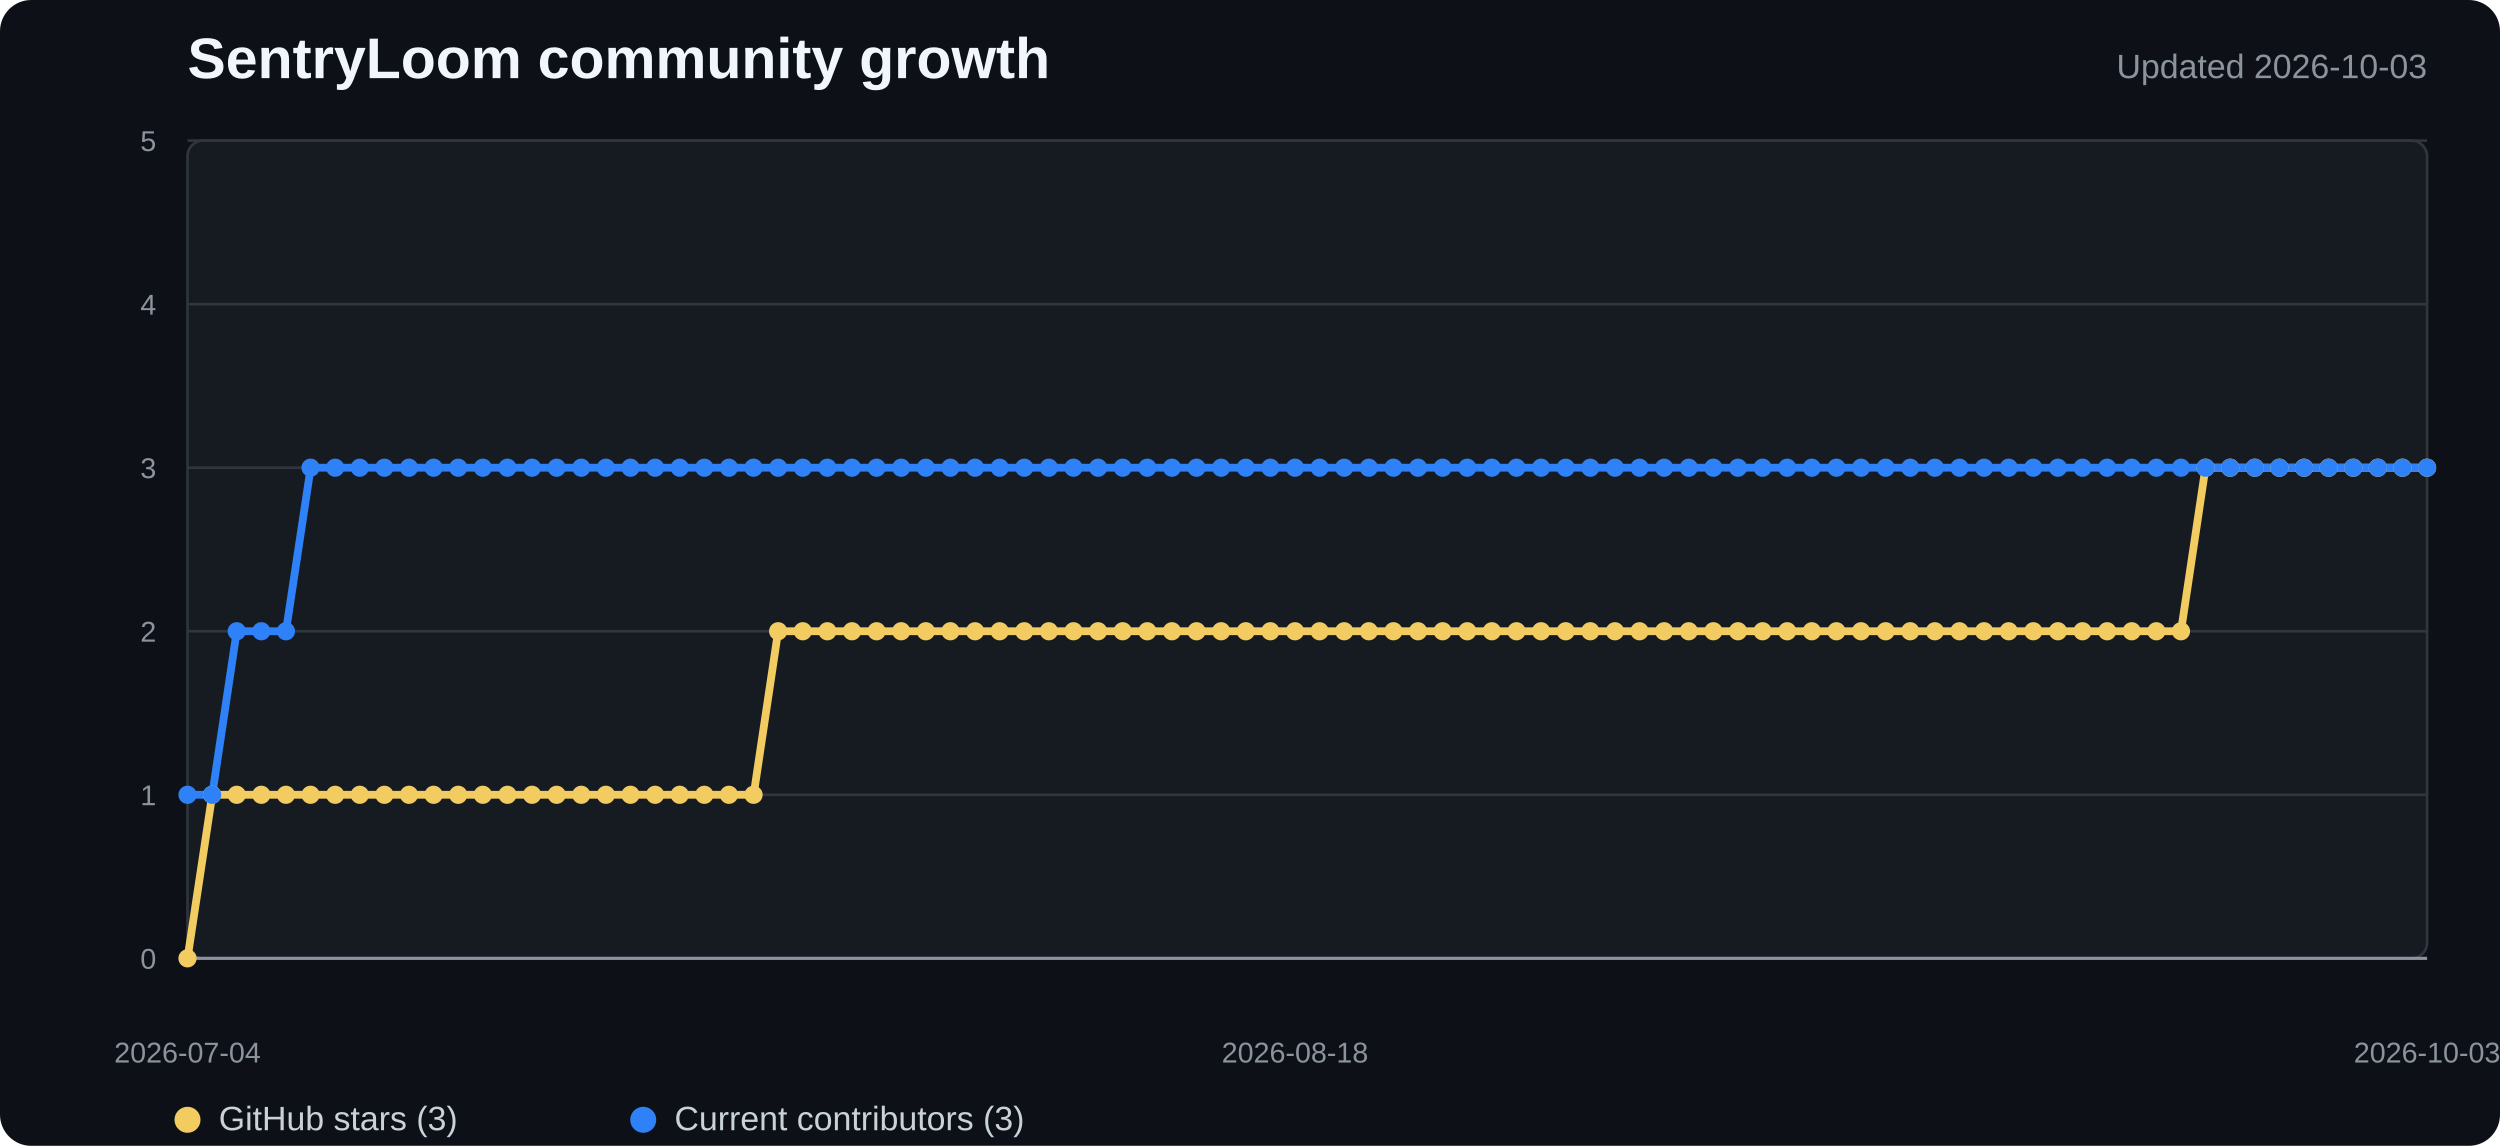
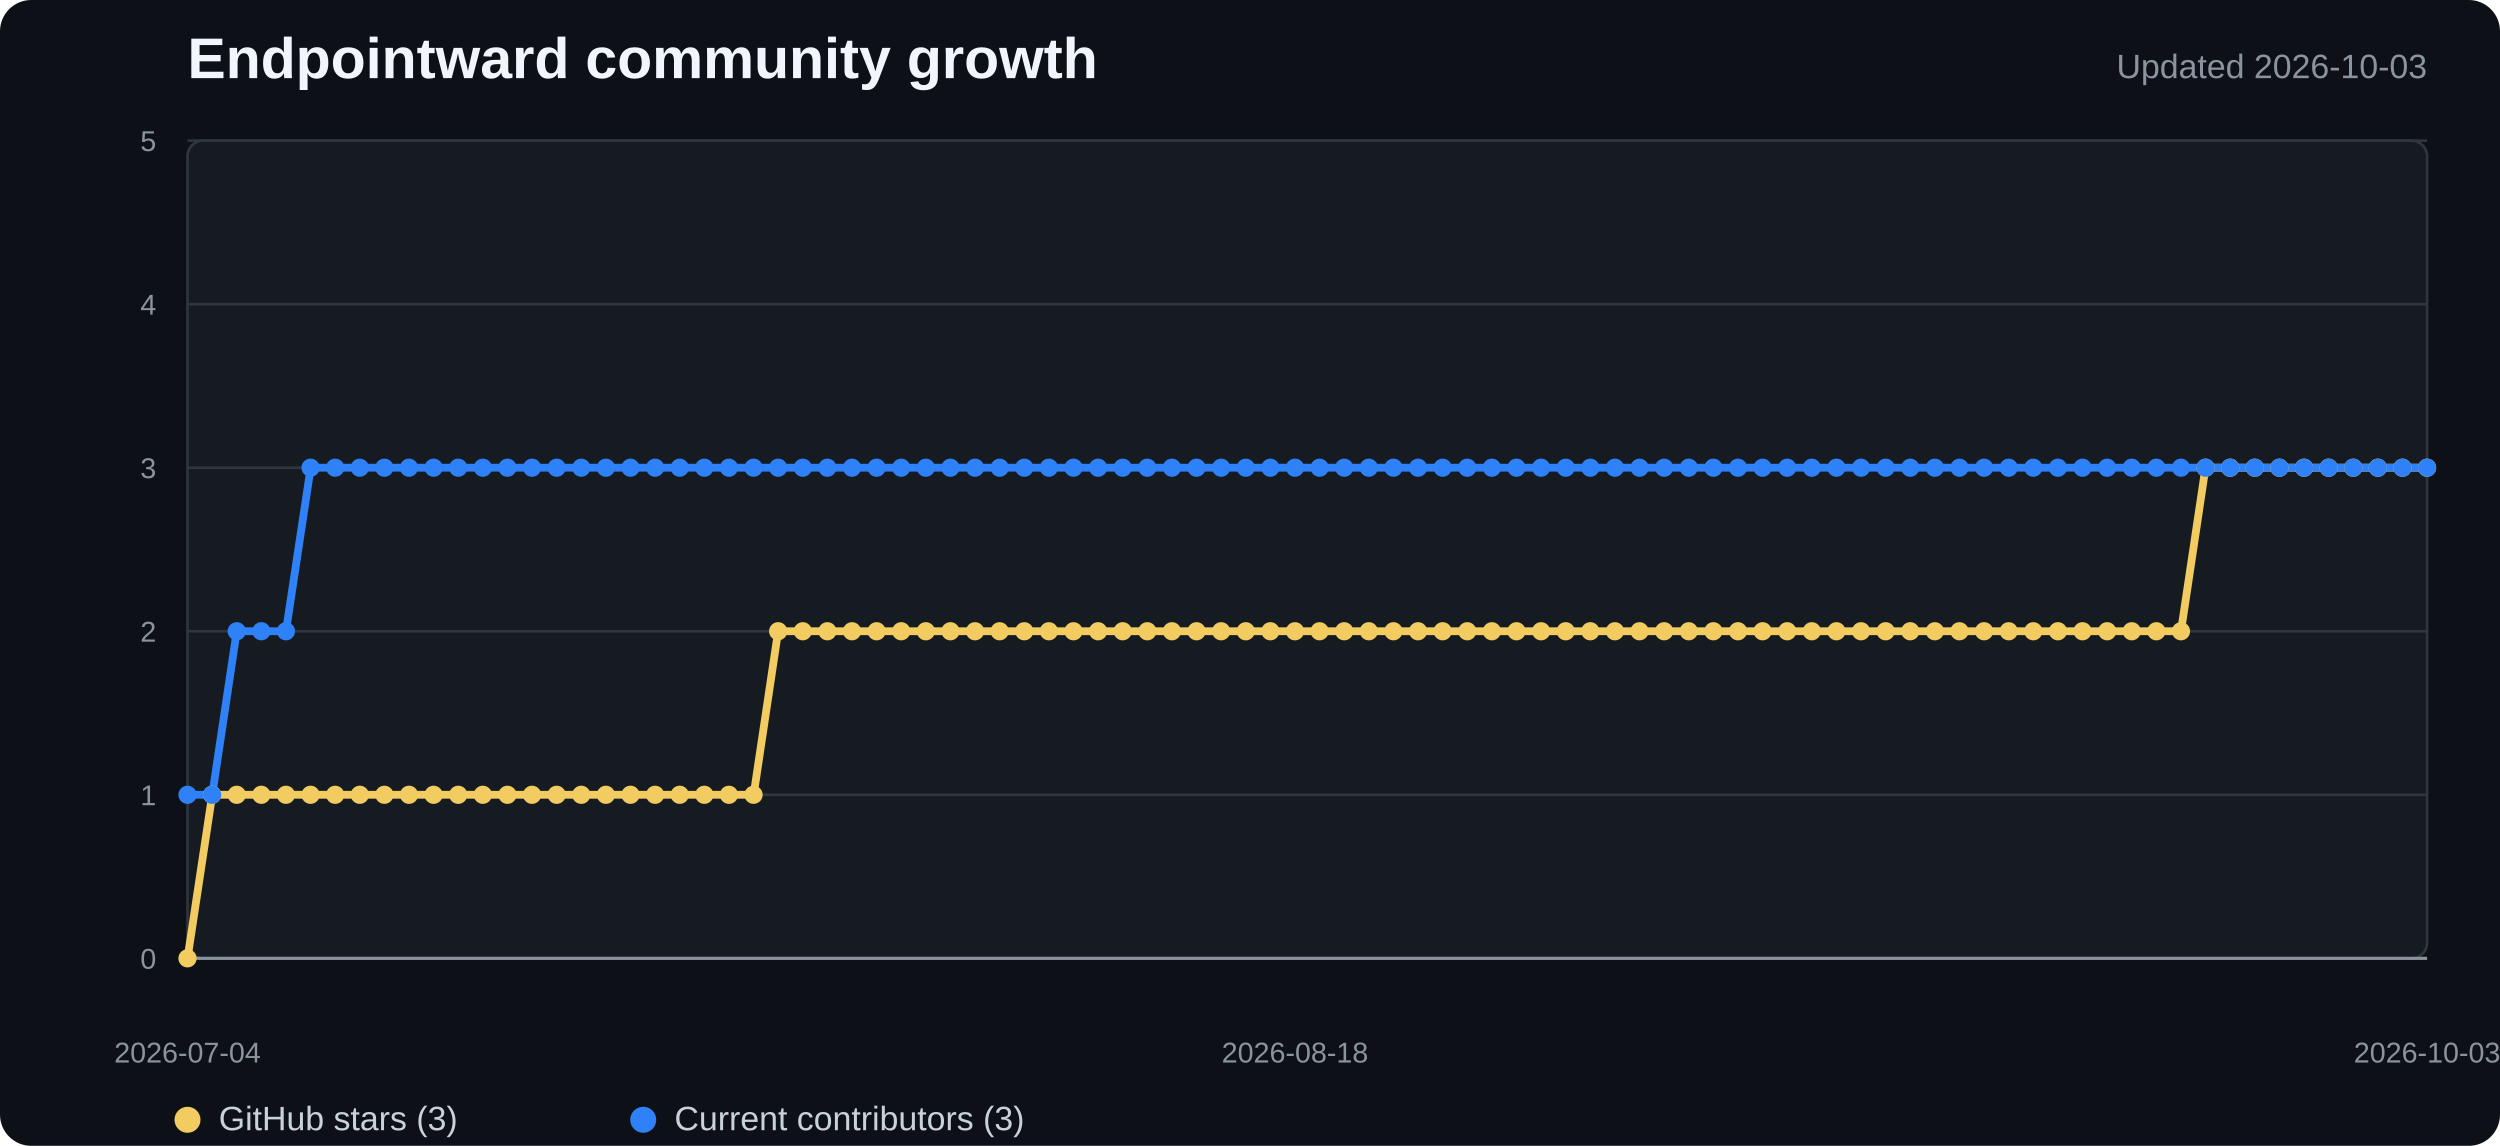
<svg xmlns="http://www.w3.org/2000/svg" width="960" height="440" viewBox="0 0 960 440" role="img" aria-labelledby="title desc">
  <style>
    .background{fill:#0d1117}.plot{fill:#161b22;stroke:#30363d}.grid{stroke:#30363d;stroke-width:1}.axis{stroke:#8b949e;stroke-width:1.2}
    .title{fill:#f0f6fc;font:700 22px "Segoe UI",Arial,sans-serif}.subtitle{fill:#8b949e;font:13px "Segoe UI",Arial,sans-serif}
    .tick{fill:#8b949e;font:11px "Segoe UI",Arial,sans-serif}.legend{fill:#c9d1d9;font:13px "Segoe UI",Arial,sans-serif}
    .stars{fill:none;stroke:#f2cc60;stroke-width:3;stroke-linejoin:round;stroke-linecap:round}
    .contributors{fill:none;stroke:#2f81f7;stroke-width:3;stroke-linejoin:round;stroke-linecap:round}
    .star-dot{fill:#f2cc60}.contributor-dot{fill:#2f81f7}
  </style>
  <rect width="100%" height="100%" rx="12" class="background" />
-   <text x="72" y="30" class="title">SentryLoom community growth</text>
+   <text x="72" y="30" class="title">Endpointward community growth</text>
  <text x="932" y="30" text-anchor="end" class="subtitle">Updated 2026-10-03</text>
  <rect x="72" y="54" width="860" height="314" rx="6" class="plot" />
  <line x1="72" y1="368" x2="932" y2="368" class="grid" />
  <text x="60" y="372" text-anchor="end" class="tick">0</text>
  <line x1="72" y1="305.2" x2="932" y2="305.2" class="grid" />
  <text x="60" y="309.2" text-anchor="end" class="tick">1</text>
  <line x1="72" y1="242.4" x2="932" y2="242.4" class="grid" />
  <text x="60" y="246.4" text-anchor="end" class="tick">2</text>
  <line x1="72" y1="179.6" x2="932" y2="179.6" class="grid" />
  <text x="60" y="183.6" text-anchor="end" class="tick">3</text>
  <line x1="72" y1="116.8" x2="932" y2="116.8" class="grid" />
  <text x="60" y="120.8" text-anchor="end" class="tick">4</text>
  <line x1="72" y1="54" x2="932" y2="54" class="grid" />
  <text x="60" y="58" text-anchor="end" class="tick">5</text>
  <line x1="72" y1="368" x2="932" y2="368" class="axis" />
  <polyline points="72.0,368.0 81.5,305.2 90.9,305.2 100.4,305.2 109.8,305.2 119.3,305.2 128.7,305.2 138.2,305.2 147.6,305.2 157.1,305.2 166.5,305.2 176.0,305.2 185.4,305.2 194.9,305.2 204.3,305.2 213.8,305.2 223.2,305.2 232.7,305.2 242.1,305.2 251.6,305.2 261.0,305.2 270.5,305.2 279.9,305.2 289.4,305.2 298.8,242.4 308.3,242.4 317.7,242.4 327.2,242.4 336.6,242.4 346.1,242.4 355.5,242.4 365.0,242.4 374.4,242.4 383.9,242.4 393.3,242.4 402.8,242.4 412.2,242.4 421.7,242.4 431.1,242.4 440.6,242.4 450.0,242.4 459.5,242.4 468.9,242.4 478.4,242.4 487.8,242.4 497.3,242.4 506.7,242.4 516.2,242.4 525.6,242.4 535.1,242.4 544.5,242.4 554.0,242.4 563.4,242.4 572.9,242.4 582.3,242.4 591.8,242.4 601.2,242.4 610.7,242.4 620.1,242.4 629.6,242.4 639.0,242.4 648.5,242.4 657.9,242.4 667.4,242.4 676.8,242.4 686.3,242.4 695.7,242.4 705.2,242.4 714.6,242.4 724.1,242.4 733.5,242.4 743.0,242.4 752.4,242.4 761.9,242.4 771.3,242.4 780.8,242.4 790.2,242.4 799.7,242.4 809.1,242.4 818.6,242.4 828.0,242.4 837.5,242.4 846.9,179.6 856.4,179.6 865.8,179.6 875.3,179.6 884.7,179.6 894.2,179.6 903.6,179.6 913.1,179.6 922.5,179.6 932.0,179.6" class="stars" />
  <polyline points="72.0,305.2 81.5,305.2 90.9,242.4 100.4,242.4 109.8,242.4 119.3,179.6 128.7,179.6 138.2,179.6 147.6,179.6 157.1,179.6 166.5,179.6 176.0,179.6 185.4,179.6 194.9,179.6 204.3,179.6 213.8,179.6 223.2,179.6 232.7,179.6 242.1,179.6 251.6,179.6 261.0,179.6 270.5,179.6 279.9,179.6 289.4,179.6 298.8,179.6 308.3,179.6 317.7,179.6 327.2,179.6 336.6,179.6 346.1,179.6 355.5,179.6 365.0,179.6 374.4,179.6 383.9,179.6 393.3,179.6 402.8,179.6 412.2,179.6 421.7,179.6 431.1,179.6 440.6,179.6 450.0,179.6 459.5,179.6 468.9,179.6 478.4,179.6 487.8,179.6 497.3,179.6 506.7,179.6 516.2,179.6 525.6,179.6 535.1,179.6 544.5,179.6 554.0,179.6 563.4,179.6 572.9,179.6 582.3,179.6 591.8,179.6 601.2,179.6 610.7,179.6 620.1,179.6 629.6,179.6 639.0,179.6 648.5,179.6 657.9,179.6 667.4,179.6 676.8,179.6 686.3,179.6 695.7,179.6 705.2,179.6 714.6,179.6 724.1,179.6 733.5,179.6 743.0,179.6 752.4,179.6 761.9,179.6 771.3,179.6 780.8,179.6 790.2,179.6 799.7,179.6 809.1,179.6 818.6,179.6 828.0,179.6 837.5,179.6 846.9,179.6 856.4,179.6 865.8,179.6 875.3,179.6 884.7,179.6 894.2,179.6 903.6,179.6 913.1,179.6 922.5,179.6 932.0,179.6" class="contributors" />
  <circle cx="72" cy="368" r="3.5" class="star-dot" />
  <circle cx="81.451" cy="305.2" r="3.5" class="star-dot" />
  <circle cx="90.901" cy="305.2" r="3.5" class="star-dot" />
  <circle cx="100.352" cy="305.2" r="3.5" class="star-dot" />
  <circle cx="109.802" cy="305.2" r="3.5" class="star-dot" />
  <circle cx="119.253" cy="305.2" r="3.5" class="star-dot" />
  <circle cx="128.703" cy="305.2" r="3.5" class="star-dot" />
  <circle cx="138.154" cy="305.2" r="3.5" class="star-dot" />
  <circle cx="147.604" cy="305.2" r="3.5" class="star-dot" />
  <circle cx="157.055" cy="305.2" r="3.5" class="star-dot" />
  <circle cx="166.505" cy="305.2" r="3.5" class="star-dot" />
  <circle cx="175.956" cy="305.2" r="3.5" class="star-dot" />
  <circle cx="185.407" cy="305.2" r="3.5" class="star-dot" />
  <circle cx="194.857" cy="305.2" r="3.5" class="star-dot" />
  <circle cx="204.308" cy="305.2" r="3.5" class="star-dot" />
  <circle cx="213.758" cy="305.2" r="3.5" class="star-dot" />
  <circle cx="223.209" cy="305.2" r="3.5" class="star-dot" />
  <circle cx="232.659" cy="305.2" r="3.5" class="star-dot" />
  <circle cx="242.11" cy="305.2" r="3.5" class="star-dot" />
  <circle cx="251.56" cy="305.2" r="3.5" class="star-dot" />
  <circle cx="261.011" cy="305.2" r="3.5" class="star-dot" />
  <circle cx="270.462" cy="305.2" r="3.5" class="star-dot" />
  <circle cx="279.912" cy="305.2" r="3.5" class="star-dot" />
  <circle cx="289.363" cy="305.2" r="3.5" class="star-dot" />
  <circle cx="298.813" cy="242.4" r="3.5" class="star-dot" />
  <circle cx="308.264" cy="242.4" r="3.5" class="star-dot" />
  <circle cx="317.714" cy="242.4" r="3.5" class="star-dot" />
  <circle cx="327.165" cy="242.4" r="3.5" class="star-dot" />
  <circle cx="336.615" cy="242.4" r="3.5" class="star-dot" />
  <circle cx="346.066" cy="242.4" r="3.5" class="star-dot" />
  <circle cx="355.516" cy="242.4" r="3.5" class="star-dot" />
  <circle cx="364.967" cy="242.4" r="3.5" class="star-dot" />
  <circle cx="374.418" cy="242.4" r="3.5" class="star-dot" />
  <circle cx="383.868" cy="242.4" r="3.5" class="star-dot" />
  <circle cx="393.319" cy="242.4" r="3.5" class="star-dot" />
  <circle cx="402.769" cy="242.4" r="3.5" class="star-dot" />
  <circle cx="412.22" cy="242.4" r="3.5" class="star-dot" />
  <circle cx="421.67" cy="242.4" r="3.5" class="star-dot" />
  <circle cx="431.121" cy="242.4" r="3.5" class="star-dot" />
  <circle cx="440.571" cy="242.4" r="3.5" class="star-dot" />
  <circle cx="450.022" cy="242.4" r="3.5" class="star-dot" />
  <circle cx="459.473" cy="242.4" r="3.5" class="star-dot" />
  <circle cx="468.923" cy="242.4" r="3.5" class="star-dot" />
  <circle cx="478.374" cy="242.4" r="3.5" class="star-dot" />
  <circle cx="487.824" cy="242.4" r="3.5" class="star-dot" />
  <circle cx="497.275" cy="242.4" r="3.5" class="star-dot" />
  <circle cx="506.725" cy="242.4" r="3.5" class="star-dot" />
  <circle cx="516.176" cy="242.4" r="3.5" class="star-dot" />
  <circle cx="525.626" cy="242.4" r="3.5" class="star-dot" />
  <circle cx="535.077" cy="242.4" r="3.5" class="star-dot" />
  <circle cx="544.527" cy="242.4" r="3.5" class="star-dot" />
  <circle cx="553.978" cy="242.4" r="3.5" class="star-dot" />
  <circle cx="563.429" cy="242.4" r="3.5" class="star-dot" />
  <circle cx="572.879" cy="242.4" r="3.5" class="star-dot" />
  <circle cx="582.33" cy="242.4" r="3.5" class="star-dot" />
  <circle cx="591.78" cy="242.4" r="3.5" class="star-dot" />
  <circle cx="601.231" cy="242.4" r="3.5" class="star-dot" />
  <circle cx="610.681" cy="242.4" r="3.5" class="star-dot" />
  <circle cx="620.132" cy="242.4" r="3.5" class="star-dot" />
  <circle cx="629.582" cy="242.4" r="3.5" class="star-dot" />
  <circle cx="639.033" cy="242.4" r="3.5" class="star-dot" />
  <circle cx="648.484" cy="242.4" r="3.5" class="star-dot" />
  <circle cx="657.934" cy="242.4" r="3.5" class="star-dot" />
  <circle cx="667.385" cy="242.4" r="3.5" class="star-dot" />
  <circle cx="676.835" cy="242.4" r="3.5" class="star-dot" />
  <circle cx="686.286" cy="242.4" r="3.5" class="star-dot" />
  <circle cx="695.736" cy="242.4" r="3.5" class="star-dot" />
  <circle cx="705.187" cy="242.4" r="3.5" class="star-dot" />
  <circle cx="714.637" cy="242.4" r="3.5" class="star-dot" />
  <circle cx="724.088" cy="242.4" r="3.5" class="star-dot" />
  <circle cx="733.538" cy="242.4" r="3.5" class="star-dot" />
  <circle cx="742.989" cy="242.4" r="3.5" class="star-dot" />
  <circle cx="752.44" cy="242.4" r="3.5" class="star-dot" />
  <circle cx="761.89" cy="242.4" r="3.5" class="star-dot" />
  <circle cx="771.341" cy="242.4" r="3.5" class="star-dot" />
  <circle cx="780.791" cy="242.4" r="3.5" class="star-dot" />
  <circle cx="790.242" cy="242.4" r="3.5" class="star-dot" />
  <circle cx="799.692" cy="242.4" r="3.5" class="star-dot" />
  <circle cx="809.143" cy="242.4" r="3.5" class="star-dot" />
  <circle cx="818.593" cy="242.4" r="3.5" class="star-dot" />
  <circle cx="828.044" cy="242.4" r="3.5" class="star-dot" />
  <circle cx="837.495" cy="242.4" r="3.5" class="star-dot" />
  <circle cx="846.945" cy="179.6" r="3.5" class="star-dot" />
  <circle cx="856.396" cy="179.6" r="3.5" class="star-dot" />
  <circle cx="865.846" cy="179.6" r="3.5" class="star-dot" />
  <circle cx="875.297" cy="179.6" r="3.5" class="star-dot" />
  <circle cx="884.747" cy="179.6" r="3.5" class="star-dot" />
  <circle cx="894.198" cy="179.6" r="3.5" class="star-dot" />
  <circle cx="903.648" cy="179.6" r="3.5" class="star-dot" />
  <circle cx="913.099" cy="179.6" r="3.5" class="star-dot" />
  <circle cx="922.549" cy="179.6" r="3.5" class="star-dot" />
  <circle cx="932" cy="179.6" r="3.5" class="star-dot" />
  <circle cx="72" cy="305.2" r="3.5" class="contributor-dot" />
  <circle cx="81.451" cy="305.2" r="3.5" class="contributor-dot" />
  <circle cx="90.901" cy="242.4" r="3.5" class="contributor-dot" />
  <circle cx="100.352" cy="242.4" r="3.5" class="contributor-dot" />
  <circle cx="109.802" cy="242.4" r="3.5" class="contributor-dot" />
  <circle cx="119.253" cy="179.6" r="3.5" class="contributor-dot" />
  <circle cx="128.703" cy="179.6" r="3.5" class="contributor-dot" />
  <circle cx="138.154" cy="179.6" r="3.5" class="contributor-dot" />
  <circle cx="147.604" cy="179.6" r="3.5" class="contributor-dot" />
  <circle cx="157.055" cy="179.6" r="3.5" class="contributor-dot" />
  <circle cx="166.505" cy="179.6" r="3.5" class="contributor-dot" />
  <circle cx="175.956" cy="179.6" r="3.5" class="contributor-dot" />
  <circle cx="185.407" cy="179.6" r="3.5" class="contributor-dot" />
  <circle cx="194.857" cy="179.6" r="3.5" class="contributor-dot" />
  <circle cx="204.308" cy="179.6" r="3.5" class="contributor-dot" />
  <circle cx="213.758" cy="179.6" r="3.5" class="contributor-dot" />
  <circle cx="223.209" cy="179.6" r="3.5" class="contributor-dot" />
  <circle cx="232.659" cy="179.6" r="3.5" class="contributor-dot" />
  <circle cx="242.11" cy="179.6" r="3.5" class="contributor-dot" />
  <circle cx="251.56" cy="179.6" r="3.5" class="contributor-dot" />
  <circle cx="261.011" cy="179.6" r="3.5" class="contributor-dot" />
  <circle cx="270.462" cy="179.6" r="3.5" class="contributor-dot" />
  <circle cx="279.912" cy="179.6" r="3.5" class="contributor-dot" />
  <circle cx="289.363" cy="179.6" r="3.5" class="contributor-dot" />
  <circle cx="298.813" cy="179.6" r="3.5" class="contributor-dot" />
  <circle cx="308.264" cy="179.6" r="3.5" class="contributor-dot" />
  <circle cx="317.714" cy="179.6" r="3.5" class="contributor-dot" />
  <circle cx="327.165" cy="179.6" r="3.5" class="contributor-dot" />
  <circle cx="336.615" cy="179.6" r="3.5" class="contributor-dot" />
  <circle cx="346.066" cy="179.6" r="3.5" class="contributor-dot" />
  <circle cx="355.516" cy="179.6" r="3.5" class="contributor-dot" />
  <circle cx="364.967" cy="179.6" r="3.5" class="contributor-dot" />
  <circle cx="374.418" cy="179.6" r="3.5" class="contributor-dot" />
  <circle cx="383.868" cy="179.6" r="3.5" class="contributor-dot" />
  <circle cx="393.319" cy="179.6" r="3.5" class="contributor-dot" />
  <circle cx="402.769" cy="179.6" r="3.5" class="contributor-dot" />
  <circle cx="412.22" cy="179.6" r="3.5" class="contributor-dot" />
  <circle cx="421.67" cy="179.6" r="3.5" class="contributor-dot" />
  <circle cx="431.121" cy="179.6" r="3.5" class="contributor-dot" />
  <circle cx="440.571" cy="179.6" r="3.5" class="contributor-dot" />
  <circle cx="450.022" cy="179.6" r="3.5" class="contributor-dot" />
  <circle cx="459.473" cy="179.6" r="3.5" class="contributor-dot" />
  <circle cx="468.923" cy="179.6" r="3.5" class="contributor-dot" />
  <circle cx="478.374" cy="179.6" r="3.5" class="contributor-dot" />
  <circle cx="487.824" cy="179.6" r="3.5" class="contributor-dot" />
  <circle cx="497.275" cy="179.6" r="3.5" class="contributor-dot" />
  <circle cx="506.725" cy="179.6" r="3.5" class="contributor-dot" />
  <circle cx="516.176" cy="179.6" r="3.5" class="contributor-dot" />
  <circle cx="525.626" cy="179.6" r="3.5" class="contributor-dot" />
  <circle cx="535.077" cy="179.6" r="3.5" class="contributor-dot" />
  <circle cx="544.527" cy="179.6" r="3.5" class="contributor-dot" />
  <circle cx="553.978" cy="179.6" r="3.5" class="contributor-dot" />
  <circle cx="563.429" cy="179.6" r="3.5" class="contributor-dot" />
  <circle cx="572.879" cy="179.6" r="3.5" class="contributor-dot" />
  <circle cx="582.33" cy="179.6" r="3.5" class="contributor-dot" />
  <circle cx="591.78" cy="179.6" r="3.5" class="contributor-dot" />
  <circle cx="601.231" cy="179.6" r="3.5" class="contributor-dot" />
  <circle cx="610.681" cy="179.6" r="3.5" class="contributor-dot" />
  <circle cx="620.132" cy="179.6" r="3.5" class="contributor-dot" />
  <circle cx="629.582" cy="179.6" r="3.5" class="contributor-dot" />
  <circle cx="639.033" cy="179.6" r="3.5" class="contributor-dot" />
  <circle cx="648.484" cy="179.6" r="3.5" class="contributor-dot" />
  <circle cx="657.934" cy="179.6" r="3.5" class="contributor-dot" />
  <circle cx="667.385" cy="179.6" r="3.5" class="contributor-dot" />
  <circle cx="676.835" cy="179.6" r="3.5" class="contributor-dot" />
  <circle cx="686.286" cy="179.6" r="3.5" class="contributor-dot" />
  <circle cx="695.736" cy="179.6" r="3.5" class="contributor-dot" />
  <circle cx="705.187" cy="179.6" r="3.5" class="contributor-dot" />
  <circle cx="714.637" cy="179.6" r="3.5" class="contributor-dot" />
  <circle cx="724.088" cy="179.6" r="3.5" class="contributor-dot" />
  <circle cx="733.538" cy="179.6" r="3.5" class="contributor-dot" />
  <circle cx="742.989" cy="179.6" r="3.5" class="contributor-dot" />
  <circle cx="752.44" cy="179.6" r="3.5" class="contributor-dot" />
  <circle cx="761.89" cy="179.6" r="3.5" class="contributor-dot" />
  <circle cx="771.341" cy="179.6" r="3.5" class="contributor-dot" />
  <circle cx="780.791" cy="179.6" r="3.5" class="contributor-dot" />
  <circle cx="790.242" cy="179.6" r="3.5" class="contributor-dot" />
  <circle cx="799.692" cy="179.6" r="3.5" class="contributor-dot" />
  <circle cx="809.143" cy="179.6" r="3.5" class="contributor-dot" />
  <circle cx="818.593" cy="179.6" r="3.5" class="contributor-dot" />
  <circle cx="828.044" cy="179.6" r="3.5" class="contributor-dot" />
  <circle cx="837.495" cy="179.6" r="3.5" class="contributor-dot" />
  <circle cx="846.945" cy="179.6" r="3.5" class="contributor-dot" />
  <circle cx="856.396" cy="179.6" r="3.5" class="contributor-dot" />
  <circle cx="865.846" cy="179.6" r="3.5" class="contributor-dot" />
  <circle cx="875.297" cy="179.6" r="3.5" class="contributor-dot" />
  <circle cx="884.747" cy="179.6" r="3.5" class="contributor-dot" />
  <circle cx="894.198" cy="179.6" r="3.5" class="contributor-dot" />
  <circle cx="903.648" cy="179.6" r="3.5" class="contributor-dot" />
  <circle cx="913.099" cy="179.6" r="3.5" class="contributor-dot" />
  <circle cx="922.549" cy="179.6" r="3.5" class="contributor-dot" />
  <circle cx="932" cy="179.6" r="3.5" class="contributor-dot" />
  <text x="72" y="408" text-anchor="middle" class="tick">2026-07-04</text>
  <text x="497.275" y="408" text-anchor="middle" class="tick">2026-08-18</text>
  <text x="932" y="408" text-anchor="middle" class="tick">2026-10-03</text>
  <circle cx="72" cy="430" r="5" class="star-dot" />
  <text x="84" y="434" class="legend">GitHub stars (3)</text>
  <circle cx="247" cy="430" r="5" class="contributor-dot" />
  <text x="259" y="434" class="legend">Current contributors (3)</text>
</svg>
